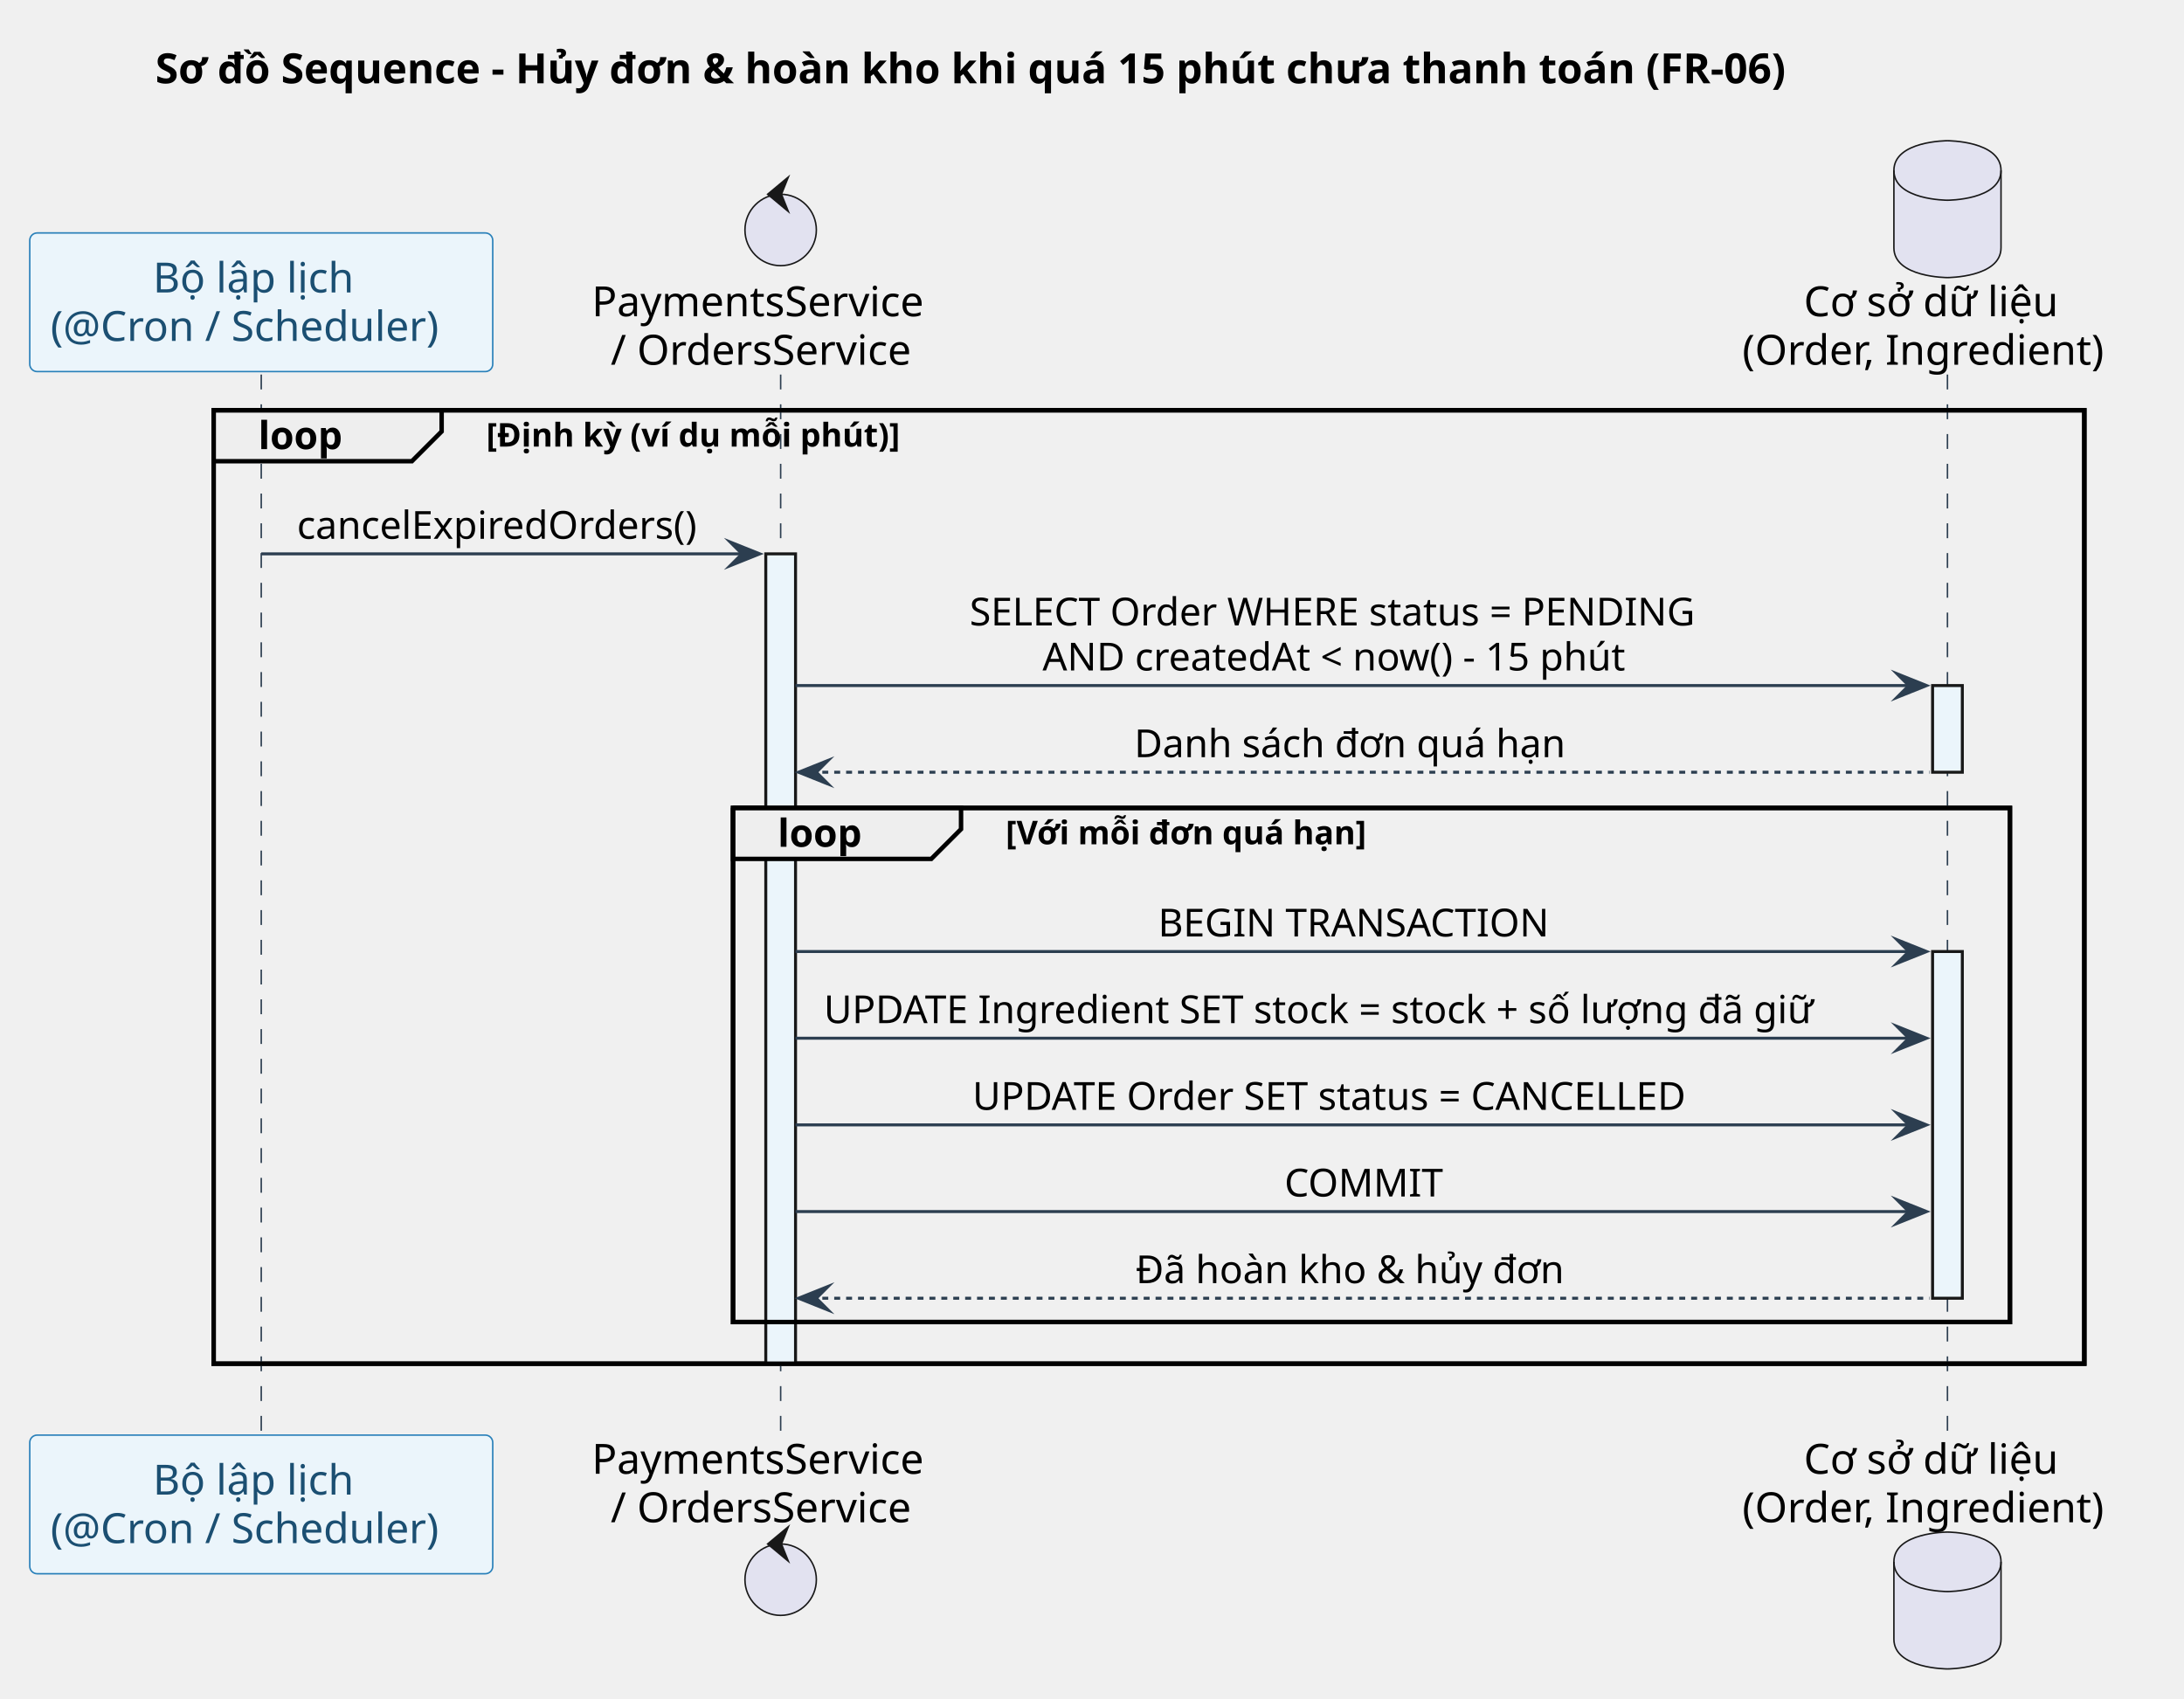
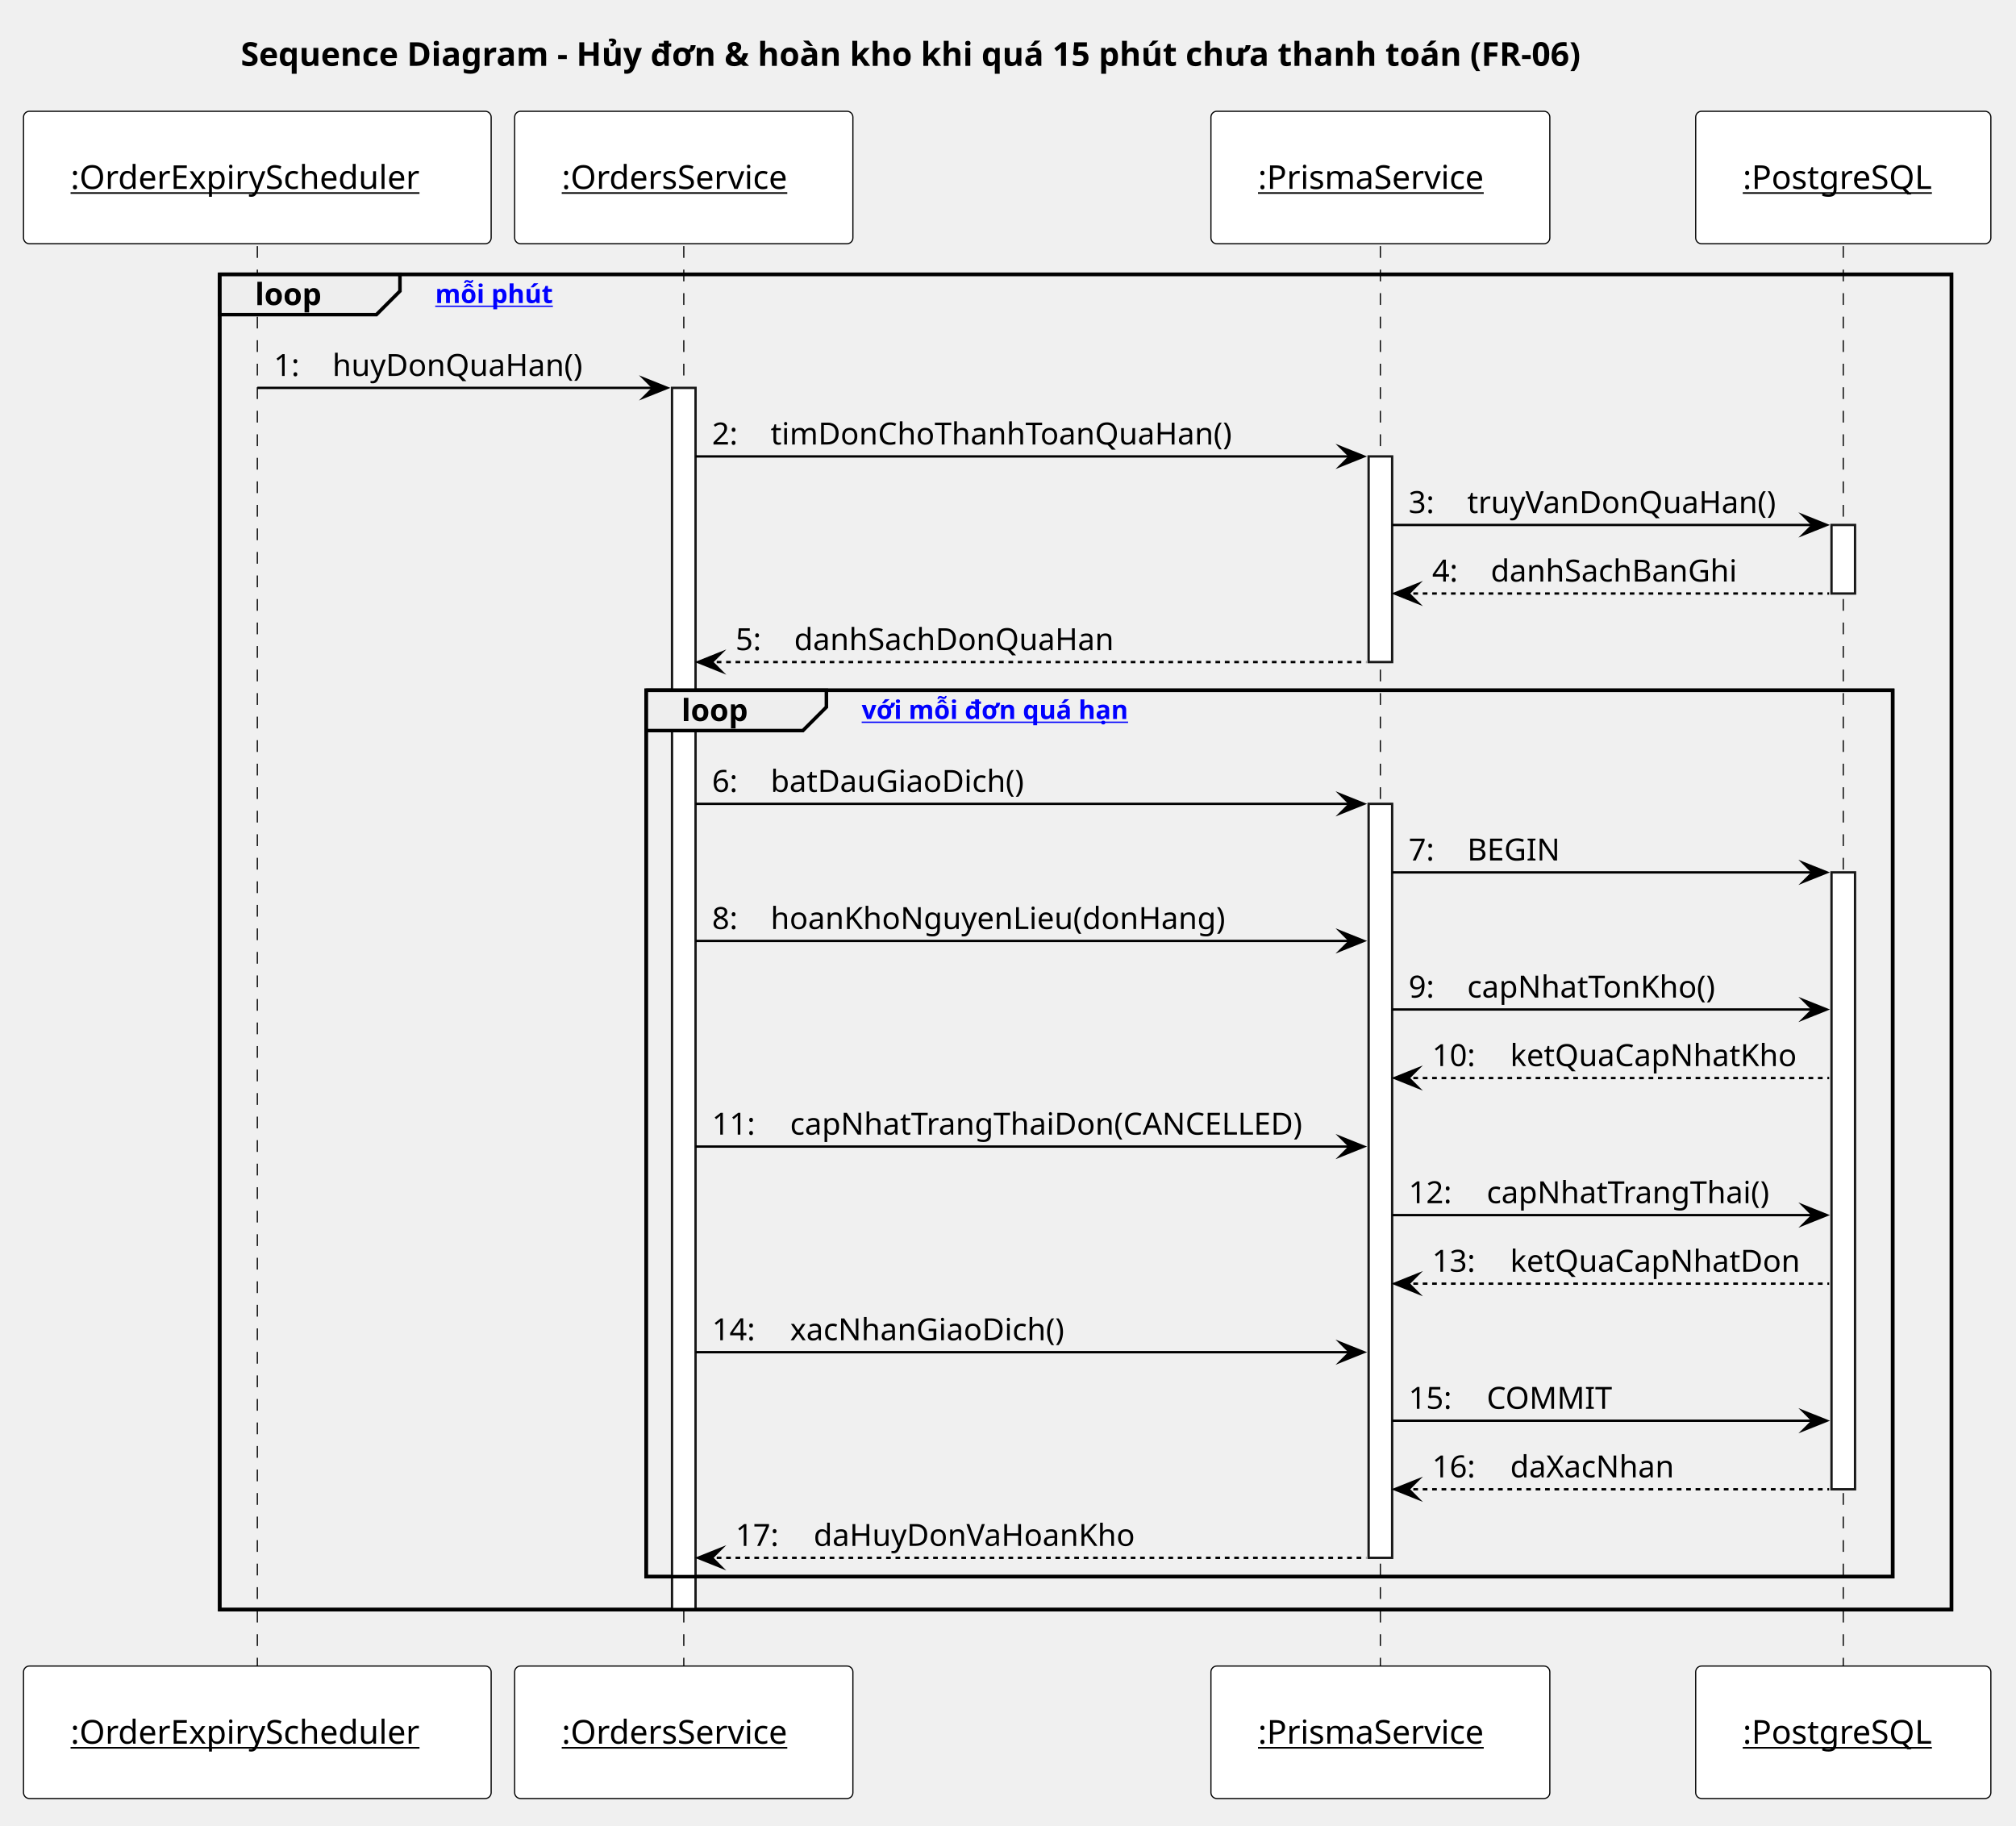
- <svg xmlns="http://www.w3.org/2000/svg" version="1.1" data-diagram-type="SEQUENCE" style="width:734px;height:571px;background:#FFFFFF;" width="734px" height="571px" viewBox="0 0 734 571" zoomAndPan="magnify" preserveAspectRatio="none" contentStyleType="text/css">
+ <svg xmlns="http://www.w3.org/2000/svg" xmlns:xlink="http://www.w3.org/1999/xlink" version="1.1" data-diagram-type="SEQUENCE" style="width:857px;height:776px;background:#FFFFFF;" width="857px" height="776px" viewBox="0 0 857 776" zoomAndPan="magnify" preserveAspectRatio="none" contentStyleType="text/css">
  <defs />
  <g font-family="sans-serif" lengthAdjust="spacing">
    <g class="title" data-source-line="1">
-       <text x="52.218" y="27.995" fill="#000" font-size="14" textLength="627.997" font-weight="700">Sơ đồ Sequence - Hủy đơn &amp; hoàn kho khi quá 15 phút chưa thanh toán (FR-06)</text>
+       <text x="102.349" y="27.995" fill="#000" font-size="14" textLength="650.61" font-weight="700">Sequence Diagram - Hủy đơn &amp; hoàn kho khi quá 15 phút chưa thanh toán (FR-06)</text>
    </g>
-     <rect x="71.8" y="137.891" width="628.701" height="320.461" fill="none" style="stroke:#000;stroke-width:1.5;" />
-     <rect x="246.364" y="271.555" width="429.137" height="172.797" fill="none" style="stroke:#000;stroke-width:1.5;" />
+     <rect x="93.393" y="116.594" width="736.181" height="567.523" fill="none" style="stroke:#000;stroke-width:1.5;" />
+     <rect x="274.677" y="293.391" width="529.897" height="376.727" fill="none" style="stroke:#000;stroke-width:1.5;" />
    <g>
-       <rect x="84.3" y="125.891" width="8" height="356.461" fill="#000" fill-opacity="0" />
-       <line x1="87.8" y1="125.891" x2="87.8" y2="482.352" style="stroke:#2C3E50;stroke-width:0.5;stroke-dasharray:5,5;" />
+       <rect x="105.893" y="104.594" width="8" height="603.523" fill="#000" fill-opacity="0" />
+       <line x1="109.393" y1="104.594" x2="109.393" y2="708.117" style="stroke:#000;stroke-width:0.5;stroke-dasharray:5,5;" />
    </g>
    <g>
-       <rect x="258.864" y="125.891" width="8" height="356.461" fill="#000" fill-opacity="0" />
-       <line x1="262.364" y1="125.891" x2="262.364" y2="482.352" style="stroke:#2C3E50;stroke-width:0.5;stroke-dasharray:5,5;" />
+       <rect x="287.177" y="104.594" width="8" height="603.523" fill="#000" fill-opacity="0" />
+       <line x1="290.677" y1="104.594" x2="290.677" y2="708.117" style="stroke:#000;stroke-width:0.5;stroke-dasharray:5,5;" />
    </g>
    <g>
-       <rect x="257.364" y="186.156" width="10" height="272.195" fill="#EBF5FB" style="stroke:#181818;stroke-width:1;" />
+       <rect x="285.677" y="164.859" width="10" height="519.258" fill="#FFF" style="stroke:#181818;stroke-width:1;" />
    </g>
    <g>
-       <rect x="651.001" y="125.891" width="8" height="356.461" fill="#000" fill-opacity="0" />
-       <line x1="654.501" y1="125.891" x2="654.501" y2="482.352" style="stroke:#2C3E50;stroke-width:0.5;stroke-dasharray:5,5;" />
+       <rect x="583.3" y="104.594" width="8" height="603.523" fill="#000" fill-opacity="0" />
+       <line x1="586.8" y1="104.594" x2="586.8" y2="708.117" style="stroke:#000;stroke-width:0.5;stroke-dasharray:5,5;" />
    </g>
    <g>
-       <rect x="649.501" y="230.422" width="10" height="29.133" fill="#EBF5FB" style="stroke:#181818;stroke-width:1;" />
+       <rect x="581.8" y="193.992" width="10" height="87.398" fill="#FFF" style="stroke:#181818;stroke-width:1;" />
    </g>
    <g>
-       <rect x="649.501" y="319.82" width="10" height="116.531" fill="#EBF5FB" style="stroke:#181818;stroke-width:1;" />
+       <rect x="581.8" y="341.656" width="10" height="320.461" fill="#FFF" style="stroke:#181818;stroke-width:1;" />
    </g>
-     <rect x="10" y="78.297" width="155.6" height="46.594" fill="#EBF5FB" style="stroke:#2980B9;stroke-width:0.5;" rx="2.5" ry="2.5" />
-     <text x="51.412" y="98.292" fill="#1B4F72" font-size="14" textLength="72.775">Bộ lập lịch</text>
-     <text x="17" y="114.589" fill="#1B4F72" font-size="14" textLength="141.6">(@Cron / Scheduler)</text>
-     <text x="198.887" y="106.292" fill="#000" font-size="14" textLength="120.955">PaymentsService</text>
-     <text x="205.248" y="122.589" fill="#000" font-size="14" textLength="108.233">/ OrdersService</text>
-     <ellipse cx="262.364" cy="77.297" rx="12" ry="12" fill="#E2E2F0" style="stroke:#181818;stroke-width:0.5;" />
-     <polygon points="258.364,65.297,264.364,60.297,262.364,65.297,264.364,70.297,258.364,65.297" fill="#181818" style="stroke:#181818;stroke-width:1;stroke-linejoin:miter;stroke-miterlimit:10;" />
-     <text x="606.213" y="106.292" fill="#000" font-size="14" textLength="90.576">Cơ sở dữ liệu</text>
-     <text x="585.568" y="122.589" fill="#000" font-size="14" textLength="131.865">(Order, Ingredient)</text>
-     <path d="M636.501,57.297 C636.501,47.297 654.501,47.297 654.501,47.297 C654.501,47.297 672.501,47.297 672.501,57.297 L672.501,83.297 C672.501,93.297 654.501,93.297 654.501,93.297 C654.501,93.297 636.501,93.297 636.501,83.297 L636.501,57.297" style="stroke:#181818;stroke-width:0.5;" fill="#E2E2F0" />
-     <path d="M636.501,57.297 C636.501,67.297 654.501,67.297 654.501,67.297 C654.501,67.297 672.501,67.297 672.501,57.297" style="stroke:#181818;stroke-width:0.5;" fill="none" />
-     <rect x="10" y="482.352" width="155.6" height="46.594" fill="#EBF5FB" style="stroke:#2980B9;stroke-width:0.5;" rx="2.5" ry="2.5" />
-     <text x="51.412" y="502.347" fill="#1B4F72" font-size="14" textLength="72.775">Bộ lập lịch</text>
-     <text x="17" y="518.644" fill="#1B4F72" font-size="14" textLength="141.6">(@Cron / Scheduler)</text>
-     <text x="198.887" y="495.347" fill="#000" font-size="14" textLength="120.955">PaymentsService</text>
-     <text x="205.248" y="511.644" fill="#000" font-size="14" textLength="108.233">/ OrdersService</text>
-     <ellipse cx="262.364" cy="530.945" rx="12" ry="12" fill="#E2E2F0" style="stroke:#181818;stroke-width:0.5;" />
-     <polygon points="258.364,518.945,264.364,513.945,262.364,518.945,264.364,523.945,258.364,518.945" fill="#181818" style="stroke:#181818;stroke-width:1;stroke-linejoin:miter;stroke-miterlimit:10;" />
-     <text x="606.213" y="495.347" fill="#000" font-size="14" textLength="90.576">Cơ sở dữ liệu</text>
-     <text x="585.568" y="511.644" fill="#000" font-size="14" textLength="131.865">(Order, Ingredient)</text>
-     <path d="M636.501,524.945 C636.501,514.945 654.501,514.945 654.501,514.945 C654.501,514.945 672.501,514.945 672.501,524.945 L672.501,550.945 C672.501,560.945 654.501,560.945 654.501,560.945 C654.501,560.945 636.501,560.945 636.501,550.945 L636.501,524.945" style="stroke:#181818;stroke-width:0.5;" fill="#E2E2F0" />
-     <path d="M636.501,524.945 C636.501,534.945 654.501,534.945 654.501,534.945 C654.501,534.945 672.501,534.945 672.501,524.945" style="stroke:#181818;stroke-width:0.5;" fill="none" />
-     <path d="M71.8,137.891 L148.424,137.891 L148.424,145.023 L138.424,155.023 L71.8,155.023 L71.8,137.891" style="stroke:#000;stroke-width:1.5;" fill="#EEE" />
-     <rect x="71.8" y="137.891" width="628.701" height="320.461" fill="none" style="stroke:#000;stroke-width:1.5;" />
-     <text x="86.8" y="150.958" fill="#000" font-size="13" textLength="31.624" font-weight="700">loop</text>
-     <text x="163.424" y="150.101" fill="#000" font-size="11" textLength="160.623" font-weight="700">[Định kỳ (ví dụ mỗi phút)]</text>
-     <polygon points="245.364,182.156,255.364,186.156,245.364,190.156,249.364,186.156" fill="#2C3E50" style="stroke:#2C3E50;stroke-width:1;stroke-linejoin:miter;stroke-miterlimit:10;" />
-     <line x1="87.8" y1="186.156" x2="251.364" y2="186.156" style="stroke:#2C3E50;stroke-width:1;" />
-     <text x="99.8" y="181.09" fill="#000" font-size="13" textLength="145.564">cancelExpiredOrders()</text>
-     <polygon points="637.501,226.422,647.501,230.422,637.501,234.422,641.501,230.422" fill="#2C3E50" style="stroke:#2C3E50;stroke-width:1;stroke-linejoin:miter;stroke-miterlimit:10;" />
-     <line x1="267.364" y1="230.422" x2="643.501" y2="230.422" style="stroke:#2C3E50;stroke-width:1;" />
-     <text x="325.871" y="210.223" fill="#000" font-size="13" textLength="265.123">SELECT Order WHERE status = PENDING</text>
-     <text x="350.364" y="225.356" fill="#000" font-size="13" textLength="216.138">AND createdAt &lt; now() - 15 phút</text>
-     <polygon points="278.364,255.555,268.364,259.555,278.364,263.555,274.364,259.555" fill="#2C3E50" style="stroke:#2C3E50;stroke-width:1;stroke-linejoin:miter;stroke-miterlimit:10;" />
-     <line x1="272.364" y1="259.555" x2="648.501" y2="259.555" style="stroke:#2C3E50;stroke-width:1;stroke-dasharray:2,2;" />
-     <text x="381.204" y="254.489" fill="#000" font-size="13" textLength="154.458">Danh sách đơn quá hạn</text>
-     <path d="M246.364,271.555 L322.988,271.555 L322.988,278.688 L312.988,288.688 L246.364,288.688 L246.364,271.555" style="stroke:#000;stroke-width:1.5;" fill="#EEE" />
-     <rect x="246.364" y="271.555" width="429.137" height="172.797" fill="none" style="stroke:#000;stroke-width:1.5;" />
-     <text x="261.364" y="284.622" fill="#000" font-size="13" textLength="31.624" font-weight="700">loop</text>
-     <text x="337.988" y="283.765" fill="#000" font-size="11" textLength="137.479" font-weight="700">[Với mỗi đơn quá hạn]</text>
-     <polygon points="637.501,315.82,647.501,319.82,637.501,323.82,641.501,319.82" fill="#2C3E50" style="stroke:#2C3E50;stroke-width:1;stroke-linejoin:miter;stroke-miterlimit:10;" />
-     <line x1="267.364" y1="319.82" x2="643.501" y2="319.82" style="stroke:#2C3E50;stroke-width:1;" />
-     <text x="389.211" y="314.754" fill="#000" font-size="13" textLength="138.442">BEGIN TRANSACTION</text>
-     <polygon points="637.501,344.953,647.501,348.953,637.501,352.953,641.501,348.953" fill="#2C3E50" style="stroke:#2C3E50;stroke-width:1;stroke-linejoin:miter;stroke-miterlimit:10;" />
-     <line x1="267.364" y1="348.953" x2="643.501" y2="348.953" style="stroke:#2C3E50;stroke-width:1;" />
-     <text x="276.864" y="343.887" fill="#000" font-size="13" textLength="363.137">UPDATE Ingredient SET stock = stock + số lượng đã giữ</text>
-     <polygon points="637.501,374.086,647.501,378.086,637.501,382.086,641.501,378.086" fill="#2C3E50" style="stroke:#2C3E50;stroke-width:1;stroke-linejoin:miter;stroke-miterlimit:10;" />
-     <line x1="267.364" y1="378.086" x2="643.501" y2="378.086" style="stroke:#2C3E50;stroke-width:1;" />
-     <text x="326.839" y="373.02" fill="#000" font-size="13" textLength="263.187">UPDATE Order SET status = CANCELLED</text>
-     <polygon points="637.501,403.219,647.501,407.219,637.501,411.219,641.501,407.219" fill="#2C3E50" style="stroke:#2C3E50;stroke-width:1;stroke-linejoin:miter;stroke-miterlimit:10;" />
-     <line x1="267.364" y1="407.219" x2="643.501" y2="407.219" style="stroke:#2C3E50;stroke-width:1;" />
-     <text x="431.674" y="402.153" fill="#000" font-size="13" textLength="53.517">COMMIT</text>
-     <polygon points="278.364,432.352,268.364,436.352,278.364,440.352,274.364,436.352" fill="#2C3E50" style="stroke:#2C3E50;stroke-width:1;stroke-linejoin:miter;stroke-miterlimit:10;" />
-     <line x1="272.364" y1="436.352" x2="648.501" y2="436.352" style="stroke:#2C3E50;stroke-width:1;stroke-dasharray:2,2;" />
-     <text x="381.645" y="431.286" fill="#000" font-size="13" textLength="153.575">Đã hoàn kho &amp; hủy đơn</text>
+     <g>
+       <rect x="780.074" y="104.594" width="8" height="603.523" fill="#000" fill-opacity="0" />
+       <line x1="783.574" y1="104.594" x2="783.574" y2="708.117" style="stroke:#000;stroke-width:0.5;stroke-dasharray:5,5;" />
+     </g>
+     <g>
+       <rect x="778.574" y="223.125" width="10" height="29.133" fill="#FFF" style="stroke:#181818;stroke-width:1;" />
+     </g>
+     <g>
+       <rect x="778.574" y="370.789" width="10" height="262.195" fill="#FFF" style="stroke:#181818;stroke-width:1;" />
+     </g>
+     <rect x="10" y="47.297" width="198.785" height="56.297" fill="#FFF" style="stroke:#000;stroke-width:0.5;" rx="2.5" ry="2.5" />
+     <text x="30" y="80.292" fill="#000" font-size="14" textLength="158.785" text-decoration="underline">:OrderExpiryScheduler</text>
+     <rect x="218.785" y="47.297" width="143.783" height="56.297" fill="#FFF" style="stroke:#000;stroke-width:0.5;" rx="2.5" ry="2.5" />
+     <text x="238.785" y="80.292" fill="#000" font-size="14" textLength="103.783" text-decoration="underline">:OrdersService</text>
+     <rect x="514.771" y="47.297" width="144.057" height="56.297" fill="#FFF" style="stroke:#000;stroke-width:0.5;" rx="2.5" ry="2.5" />
+     <text x="534.771" y="80.292" fill="#000" font-size="14" textLength="104.057" text-decoration="underline">:PrismaService</text>
+     <rect x="720.839" y="47.297" width="125.47" height="56.297" fill="#FFF" style="stroke:#000;stroke-width:0.5;" rx="2.5" ry="2.5" />
+     <text x="740.839" y="80.292" fill="#000" font-size="14" textLength="85.47" text-decoration="underline">:PostgreSQL</text>
+     <rect x="10" y="708.117" width="198.785" height="56.297" fill="#FFF" style="stroke:#000;stroke-width:0.5;" rx="2.5" ry="2.5" />
+     <text x="30" y="741.112" fill="#000" font-size="14" textLength="158.785" text-decoration="underline">:OrderExpiryScheduler</text>
+     <rect x="218.785" y="708.117" width="143.783" height="56.297" fill="#FFF" style="stroke:#000;stroke-width:0.5;" rx="2.5" ry="2.5" />
+     <text x="238.785" y="741.112" fill="#000" font-size="14" textLength="103.783" text-decoration="underline">:OrdersService</text>
+     <rect x="514.771" y="708.117" width="144.057" height="56.297" fill="#FFF" style="stroke:#000;stroke-width:0.5;" rx="2.5" ry="2.5" />
+     <text x="534.771" y="741.112" fill="#000" font-size="14" textLength="104.057" text-decoration="underline">:PrismaService</text>
+     <rect x="720.839" y="708.117" width="125.47" height="56.297" fill="#FFF" style="stroke:#000;stroke-width:0.5;" rx="2.5" ry="2.5" />
+     <text x="740.839" y="741.112" fill="#000" font-size="14" textLength="85.47" text-decoration="underline">:PostgreSQL</text>
+     <path d="M93.393,116.594 L170.017,116.594 L170.017,123.727 L160.017,133.727 L93.393,133.727 L93.393,116.594" style="stroke:#000;stroke-width:1.5;" fill="#EEE" />
+     <rect x="93.393" y="116.594" width="736.181" height="567.523" fill="none" style="stroke:#000;stroke-width:1.5;" />
+     <text x="108.393" y="129.661" fill="#000" font-size="13" textLength="31.624" font-weight="700">loop</text>
+     <a target="_top" href="." xlink:href="." xlink:type="simple" xlink:actuate="onRequest" xlink:show="new" title="." xlink:title=".">
+       <text x="185.017" y="128.804" fill="#00F" font-size="11" textLength="55.414" font-weight="700" text-decoration="underline">mỗi phút</text>
+     </a>
+     <polygon points="273.677,160.859,283.677,164.859,273.677,168.859,277.677,164.859" fill="#000" style="stroke:#000;stroke-width:1;stroke-linejoin:miter;stroke-miterlimit:10;" />
+     <line x1="109.393" y1="164.859" x2="279.677" y2="164.859" style="stroke:#000;stroke-width:1;" />
+     <text x="116.393" y="159.793" fill="#000" font-size="13" textLength="12.651">1:</text>
+     <text x="141.308" y="159.793" fill="#000" font-size="13" textLength="112.938">huyDonQuaHan()</text>
+     <polygon points="569.8,189.992,579.8,193.992,569.8,197.992,573.8,193.992" fill="#000" style="stroke:#000;stroke-width:1;stroke-linejoin:miter;stroke-miterlimit:10;" />
+     <line x1="295.677" y1="193.992" x2="575.8" y2="193.992" style="stroke:#000;stroke-width:1;" />
+     <text x="302.677" y="188.926" fill="#000" font-size="13" textLength="12.651">2:</text>
+     <text x="327.592" y="188.926" fill="#000" font-size="13" textLength="208.133">timDonChoThanhToanQuaHan()</text>
+     <polygon points="766.574,219.125,776.574,223.125,766.574,227.125,770.574,223.125" fill="#000" style="stroke:#000;stroke-width:1;stroke-linejoin:miter;stroke-miterlimit:10;" />
+     <line x1="591.8" y1="223.125" x2="772.574" y2="223.125" style="stroke:#000;stroke-width:1;" />
+     <text x="598.8" y="218.059" fill="#000" font-size="13" textLength="12.651">3:</text>
+     <text x="623.715" y="218.059" fill="#000" font-size="13" textLength="140.239">truyVanDonQuaHan()</text>
+     <polygon points="602.8,248.258,592.8,252.258,602.8,256.258,598.8,252.258" fill="#000" style="stroke:#000;stroke-width:1;stroke-linejoin:miter;stroke-miterlimit:10;" />
+     <line x1="596.8" y1="252.258" x2="777.574" y2="252.258" style="stroke:#000;stroke-width:1;stroke-dasharray:2,2;" />
+     <text x="608.8" y="247.192" fill="#000" font-size="13" textLength="12.651">4:</text>
+     <text x="633.715" y="247.192" fill="#000" font-size="13" textLength="111.351">danhSachBanGhi</text>
+     <polygon points="306.677,277.391,296.677,281.391,306.677,285.391,302.677,281.391" fill="#000" style="stroke:#000;stroke-width:1;stroke-linejoin:miter;stroke-miterlimit:10;" />
+     <line x1="300.677" y1="281.391" x2="580.8" y2="281.391" style="stroke:#000;stroke-width:1;stroke-dasharray:2,2;" />
+     <text x="312.677" y="276.325" fill="#000" font-size="13" textLength="12.651">5:</text>
+     <text x="337.592" y="276.325" fill="#000" font-size="13" textLength="142.924">danhSachDonQuaHan</text>
+     <path d="M274.677,293.391 L351.301,293.391 L351.301,300.523 L341.301,310.523 L274.677,310.523 L274.677,293.391" style="stroke:#000;stroke-width:1.5;" fill="#EEE" />
+     <rect x="274.677" y="293.391" width="529.897" height="376.727" fill="none" style="stroke:#000;stroke-width:1.5;" />
+     <text x="289.677" y="306.458" fill="#000" font-size="13" textLength="31.624" font-weight="700">loop</text>
+     <a target="_top" href="." xlink:href="." xlink:type="simple" xlink:actuate="onRequest" xlink:show="new" title="." xlink:title=".">
+       <text x="366.301" y="305.601" fill="#00F" font-size="11" textLength="126.081" font-weight="700" text-decoration="underline">với mỗi đơn quá hạn</text>
+     </a>
+     <polygon points="569.8,337.656,579.8,341.656,569.8,345.656,573.8,341.656" fill="#000" style="stroke:#000;stroke-width:1;stroke-linejoin:miter;stroke-miterlimit:10;" />
+     <line x1="295.677" y1="341.656" x2="575.8" y2="341.656" style="stroke:#000;stroke-width:1;" />
+     <text x="302.677" y="336.59" fill="#000" font-size="13" textLength="12.651">6:</text>
+     <text x="327.592" y="336.59" fill="#000" font-size="13" textLength="116.289">batDauGiaoDich()</text>
+     <polygon points="766.574,366.789,776.574,370.789,766.574,374.789,770.574,370.789" fill="#000" style="stroke:#000;stroke-width:1;stroke-linejoin:miter;stroke-miterlimit:10;" />
+     <line x1="591.8" y1="370.789" x2="772.574" y2="370.789" style="stroke:#000;stroke-width:1;" />
+     <text x="598.8" y="365.723" fill="#000" font-size="13" textLength="12.651">7:</text>
+     <text x="623.715" y="365.723" fill="#000" font-size="13" textLength="40.765">BEGIN</text>
+     <polygon points="569.8,395.922,579.8,399.922,569.8,403.922,573.8,399.922" fill="#000" style="stroke:#000;stroke-width:1;stroke-linejoin:miter;stroke-miterlimit:10;" />
+     <line x1="295.677" y1="399.922" x2="575.8" y2="399.922" style="stroke:#000;stroke-width:1;" />
+     <text x="302.677" y="394.856" fill="#000" font-size="13" textLength="12.651">8:</text>
+     <text x="327.592" y="394.856" fill="#000" font-size="13" textLength="203.176">hoanKhoNguyenLieu(donHang)</text>
+     <polygon points="766.574,425.055,776.574,429.055,766.574,433.055,770.574,429.055" fill="#000" style="stroke:#000;stroke-width:1;stroke-linejoin:miter;stroke-miterlimit:10;" />
+     <line x1="591.8" y1="429.055" x2="772.574" y2="429.055" style="stroke:#000;stroke-width:1;" />
+     <text x="598.8" y="423.989" fill="#000" font-size="13" textLength="12.651">9:</text>
+     <text x="623.715" y="423.989" fill="#000" font-size="13" textLength="113.388">capNhatTonKho()</text>
+     <polygon points="602.8,454.188,592.8,458.188,602.8,462.188,598.8,458.188" fill="#000" style="stroke:#000;stroke-width:1;stroke-linejoin:miter;stroke-miterlimit:10;" />
+     <line x1="596.8" y1="458.188" x2="777.574" y2="458.188" style="stroke:#000;stroke-width:1;stroke-dasharray:2,2;" />
+     <text x="608.8" y="453.122" fill="#000" font-size="13" textLength="20.922">10:</text>
+     <text x="641.986" y="453.122" fill="#000" font-size="13" textLength="128.102">ketQuaCapNhatKho</text>
+     <polygon points="569.8,483.32,579.8,487.32,569.8,491.32,573.8,487.32" fill="#000" style="stroke:#000;stroke-width:1;stroke-linejoin:miter;stroke-miterlimit:10;" />
+     <line x1="295.677" y1="487.32" x2="575.8" y2="487.32" style="stroke:#000;stroke-width:1;" />
+     <text x="302.677" y="482.254" fill="#000" font-size="13" textLength="20.922">11:</text>
+     <text x="335.863" y="482.254" fill="#000" font-size="13" textLength="233.937">capNhatTrangThaiDon(CANCELLED)</text>
+     <polygon points="766.574,512.453,776.574,516.453,766.574,520.453,770.574,516.453" fill="#000" style="stroke:#000;stroke-width:1;stroke-linejoin:miter;stroke-miterlimit:10;" />
+     <line x1="591.8" y1="516.453" x2="772.574" y2="516.453" style="stroke:#000;stroke-width:1;" />
+     <text x="598.8" y="511.387" fill="#000" font-size="13" textLength="20.922">12:</text>
+     <text x="631.986" y="511.387" fill="#000" font-size="13" textLength="130.038">capNhatTrangThai()</text>
+     <polygon points="602.8,541.586,592.8,545.586,602.8,549.586,598.8,545.586" fill="#000" style="stroke:#000;stroke-width:1;stroke-linejoin:miter;stroke-miterlimit:10;" />
+     <line x1="596.8" y1="545.586" x2="777.574" y2="545.586" style="stroke:#000;stroke-width:1;stroke-dasharray:2,2;" />
+     <text x="608.8" y="540.52" fill="#000" font-size="13" textLength="20.922">13:</text>
+     <text x="641.986" y="540.52" fill="#000" font-size="13" textLength="129.587">ketQuaCapNhatDon</text>
+     <polygon points="569.8,570.719,579.8,574.719,569.8,578.719,573.8,574.719" fill="#000" style="stroke:#000;stroke-width:1;stroke-linejoin:miter;stroke-miterlimit:10;" />
+     <line x1="295.677" y1="574.719" x2="575.8" y2="574.719" style="stroke:#000;stroke-width:1;" />
+     <text x="302.677" y="569.653" fill="#000" font-size="13" textLength="20.922">14:</text>
+     <text x="335.863" y="569.653" fill="#000" font-size="13" textLength="125.734">xacNhanGiaoDich()</text>
+     <polygon points="766.574,599.852,776.574,603.852,766.574,607.852,770.574,603.852" fill="#000" style="stroke:#000;stroke-width:1;stroke-linejoin:miter;stroke-miterlimit:10;" />
+     <line x1="591.8" y1="603.852" x2="772.574" y2="603.852" style="stroke:#000;stroke-width:1;" />
+     <text x="598.8" y="598.786" fill="#000" font-size="13" textLength="20.922">15:</text>
+     <text x="631.986" y="598.786" fill="#000" font-size="13" textLength="53.517">COMMIT</text>
+     <polygon points="602.8,628.984,592.8,632.984,602.8,636.984,598.8,632.984" fill="#000" style="stroke:#000;stroke-width:1;stroke-linejoin:miter;stroke-miterlimit:10;" />
+     <line x1="596.8" y1="632.984" x2="777.574" y2="632.984" style="stroke:#000;stroke-width:1;stroke-dasharray:2,2;" />
+     <text x="608.8" y="627.918" fill="#000" font-size="13" textLength="20.922">16:</text>
+     <text x="641.986" y="627.918" fill="#000" font-size="13" textLength="74.407">daXacNhan</text>
+     <polygon points="306.677,658.117,296.677,662.117,306.677,666.117,302.677,662.117" fill="#000" style="stroke:#000;stroke-width:1;stroke-linejoin:miter;stroke-miterlimit:10;" />
+     <line x1="300.677" y1="662.117" x2="580.8" y2="662.117" style="stroke:#000;stroke-width:1;stroke-dasharray:2,2;" />
+     <text x="312.677" y="657.051" fill="#000" font-size="13" textLength="20.922">17:</text>
+     <text x="345.863" y="657.051" fill="#000" font-size="13" textLength="143.641">daHuyDonVaHoanKho</text>
  </g>
</svg>
